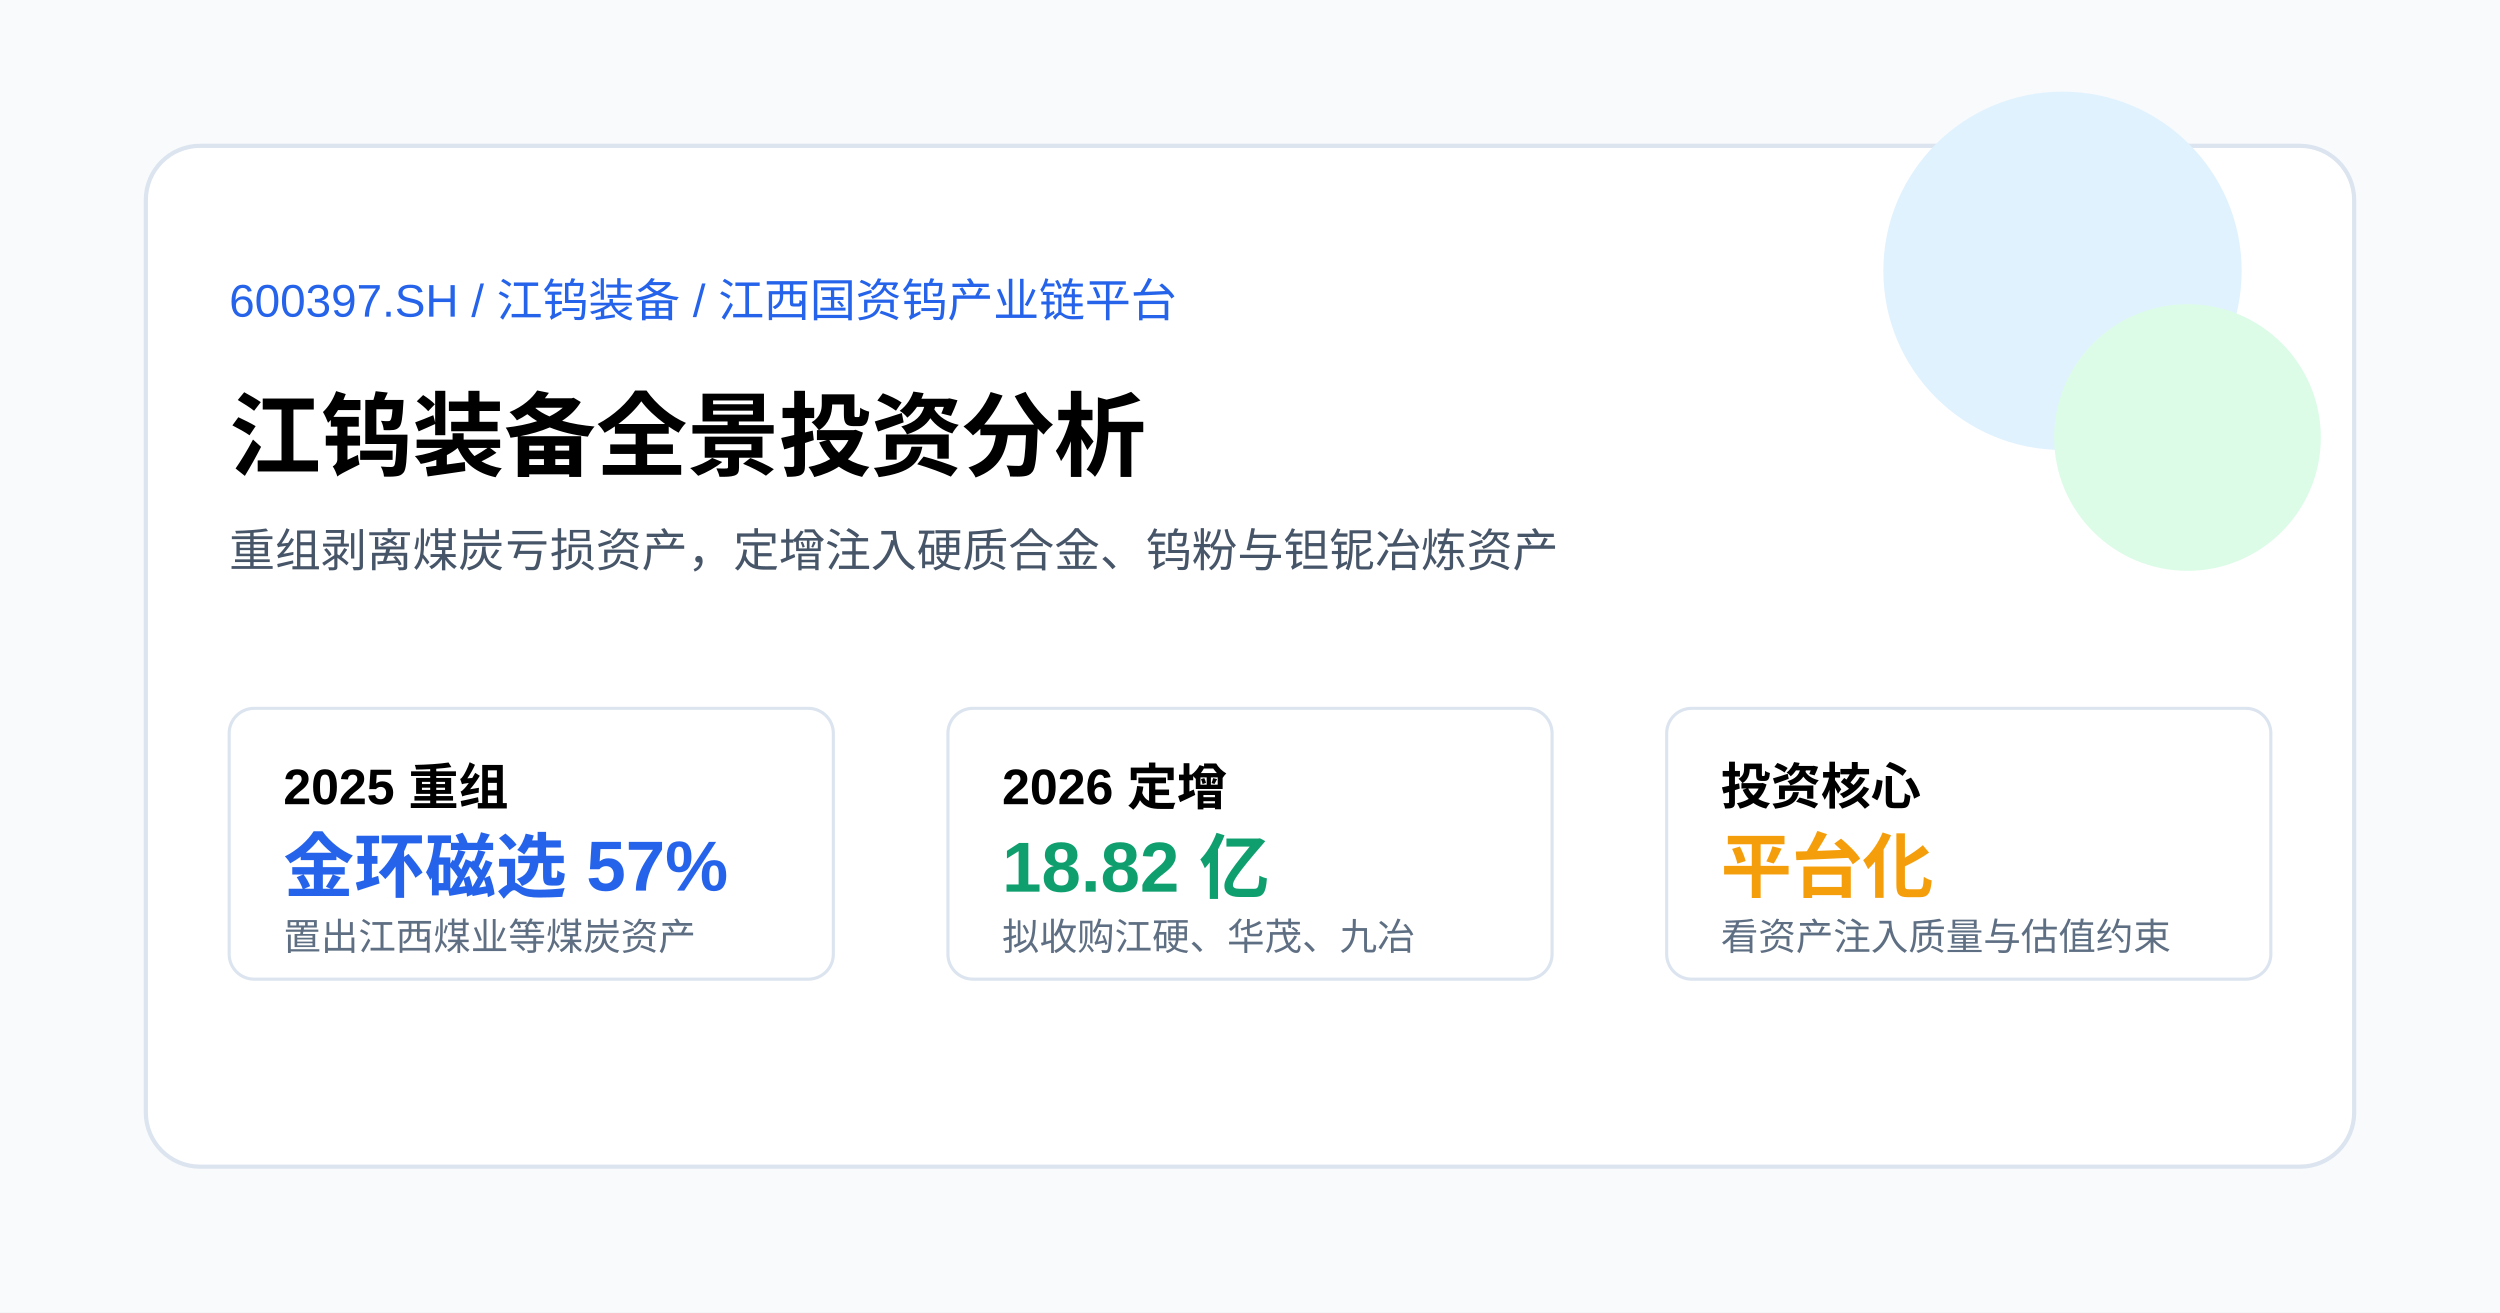
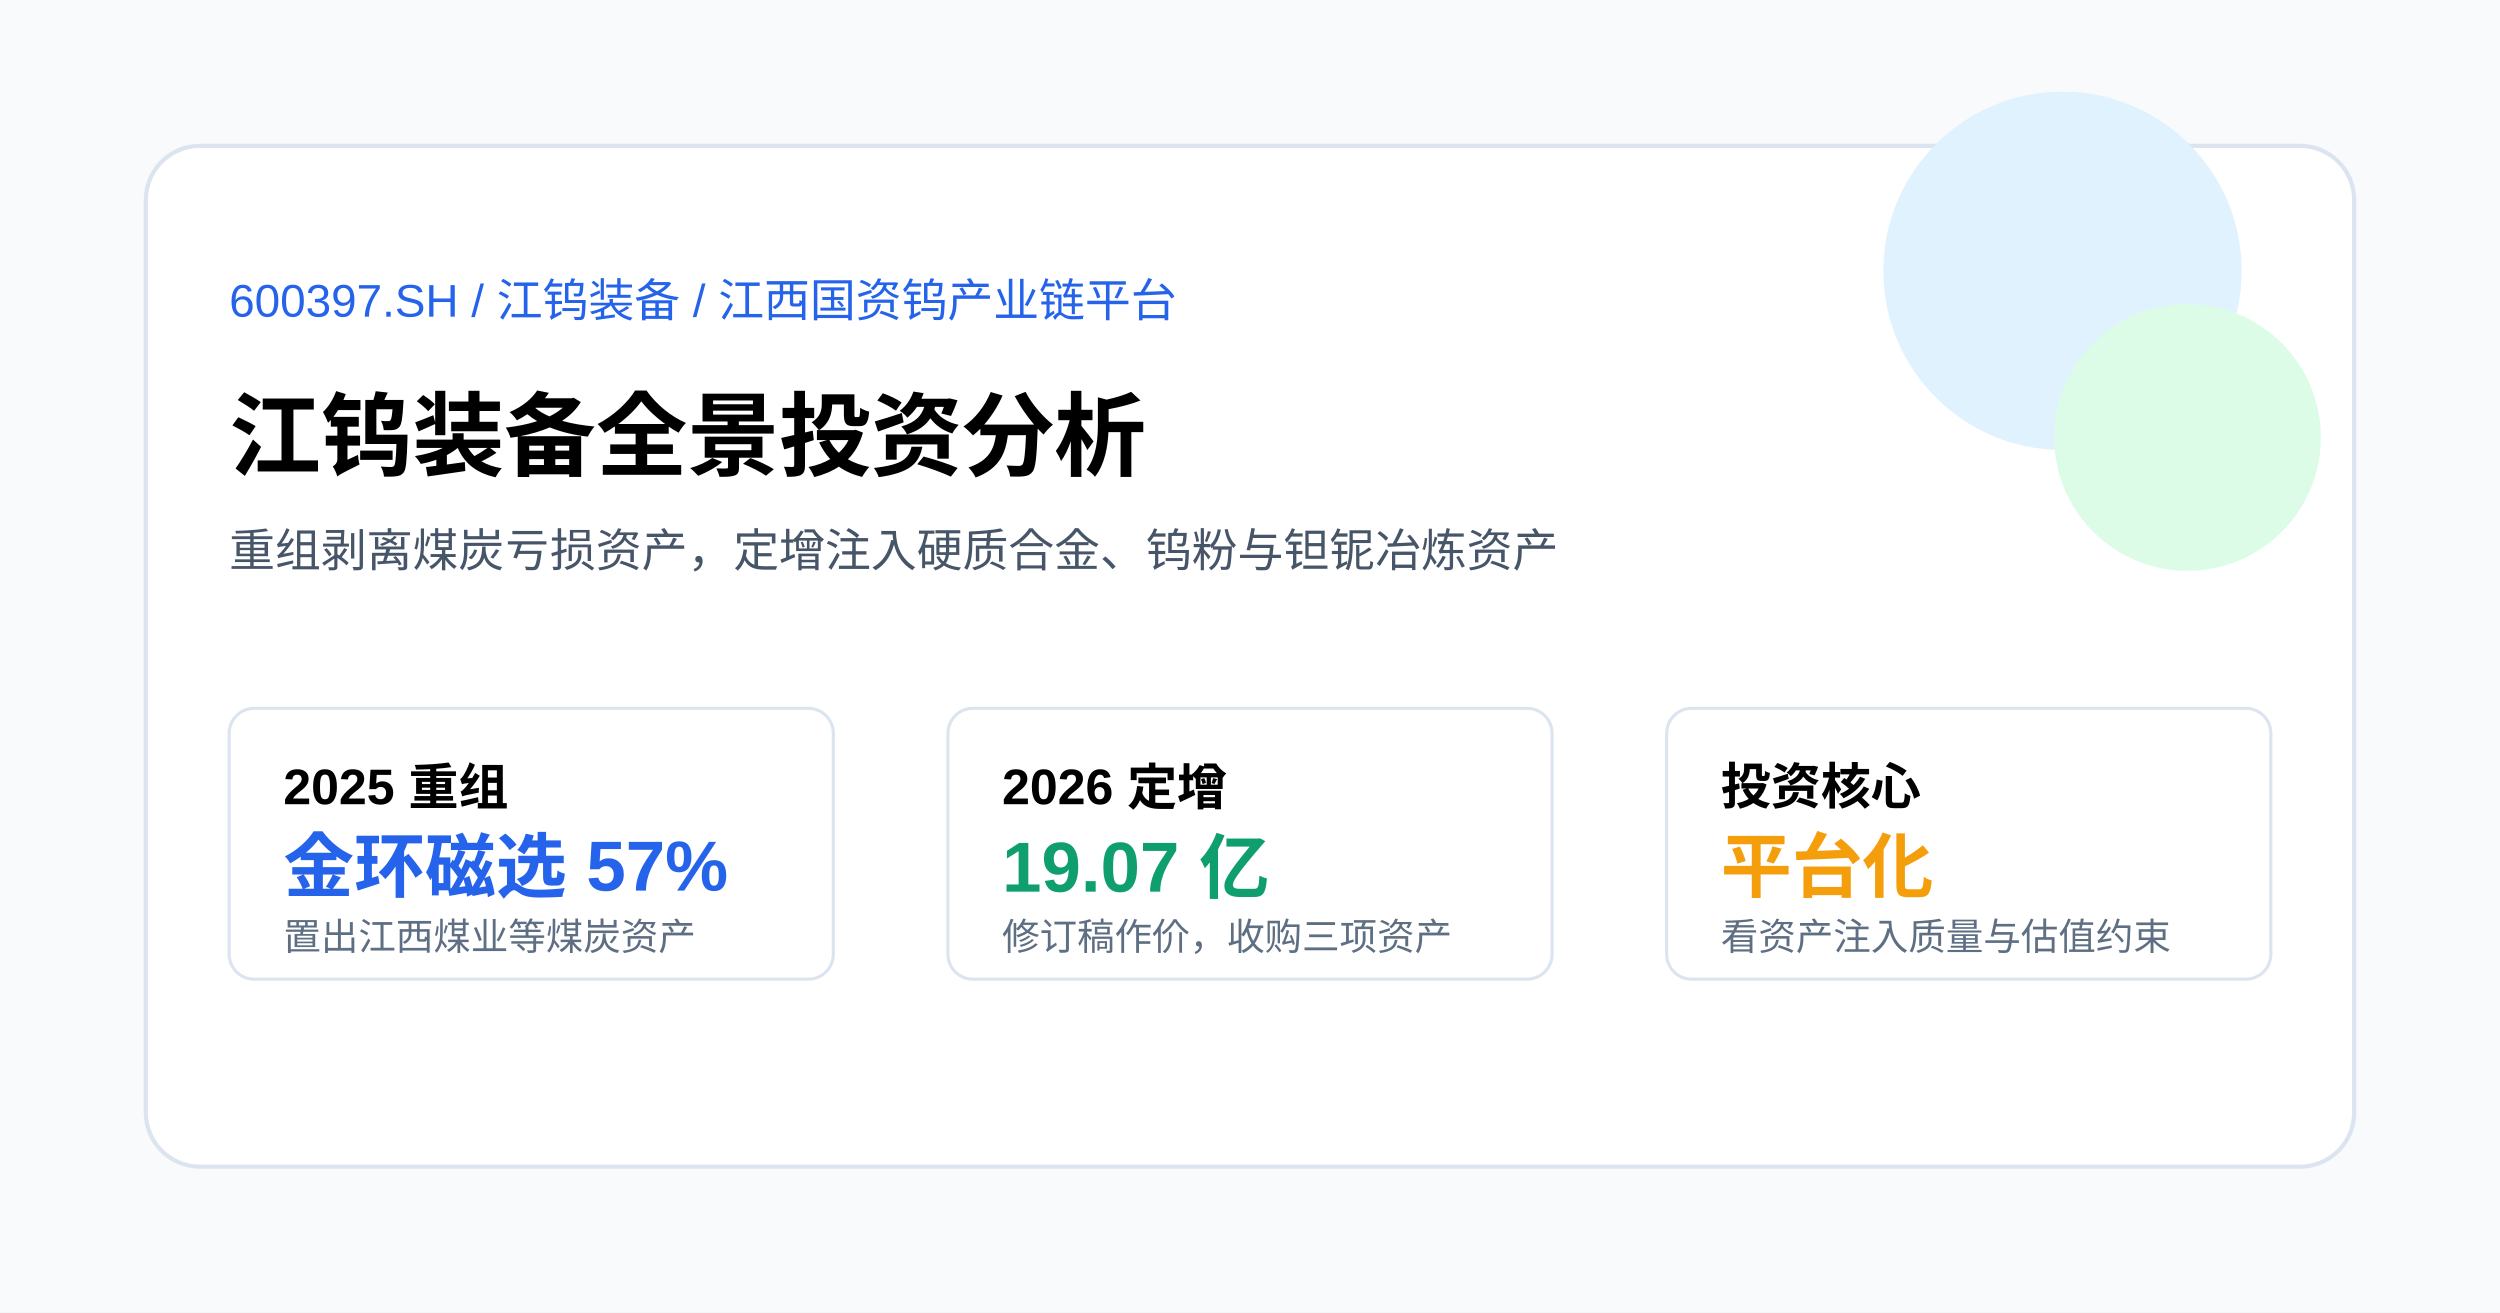
<svg xmlns="http://www.w3.org/2000/svg" width="1200" height="630" viewBox="0 0 1200 630" role="img" aria-label="江钨装备投资分析封面">
  <style>
  .bg{fill:#f8fafc}.ink{fill:#102033}.muted{fill:#5f6f83}.line{stroke:#cbd5e1;stroke-width:2}.blue{fill:#2563eb}.green{fill:#0f9f6e}.red{fill:#dc2626}.amber{fill:#f59e0b}.card{fill:#fff;stroke:#dbe4ef;stroke-width:1.5;rx:12}.small{font:500 22px 'Noto Sans SC',Arial}.label{font:600 24px 'Noto Sans SC',Arial}.num{font:800 34px 'Plus Jakarta Sans','Noto Sans SC',Arial}.title{font:800 44px 'Noto Sans SC',Arial}.sub{font:500 22px 'Noto Sans SC',Arial}.tiny{font:500 18px 'Noto Sans SC',Arial}
</style>
  <rect class="bg" width="1200" height="630" />
  <rect x="70" y="70" width="1060" height="490" rx="26" fill="#ffffff" stroke="#dbe4ef" stroke-width="2" />
  <circle cx="990" cy="130" r="86" fill="#e0f2fe" />
  <circle cx="1050" cy="210" r="64" fill="#dcfce7" />
  <text x="110" y="152" class="small" fill="#2563eb">600397.SH / 江钨装备 / 江西国资钨产业链平台</text>
  <text x="110" y="225" class="title">江钨装备全景投资分析</text>
  <text x="110" y="272" class="sub" fill="#475569">重组剥离煤炭亏损资产，定增注入硬质合金、钨粉与钽铌冶炼资产</text>
  <g transform="translate(110 340)">
    <rect class="card" width="290" height="130" />
    <text x="26" y="46" class="label">2025 重组</text>
    <text x="26" y="88" class="num blue">金环磁选 57%</text>
    <text x="26" y="116" class="tiny muted">置出江西煤业等煤炭资产</text>
  </g>
  <g transform="translate(455 340)">
    <rect class="card" width="290" height="130" />
    <text x="26" y="46" class="label">2026 定增</text>
-     <text x="26" y="88" class="num green">18.82 亿</text>
-     <text x="26" y="116" class="tiny muted">拟收购江硬、华茂、九冶</text>
+     <text x="26" y="88" class="num green">19.07 亿</text>
+     <text x="26" y="116" class="tiny muted">修订稿作价，收购三项资产</text>
  </g>
  <g transform="translate(800 340)">
    <rect class="card" width="290" height="130" />
    <text x="26" y="46" class="label">投资核心</text>
    <text x="26" y="88" class="num amber">平台化</text>
    <text x="26" y="116" class="tiny muted">看资产注入质量与估值约束</text>
  </g>
</svg>
